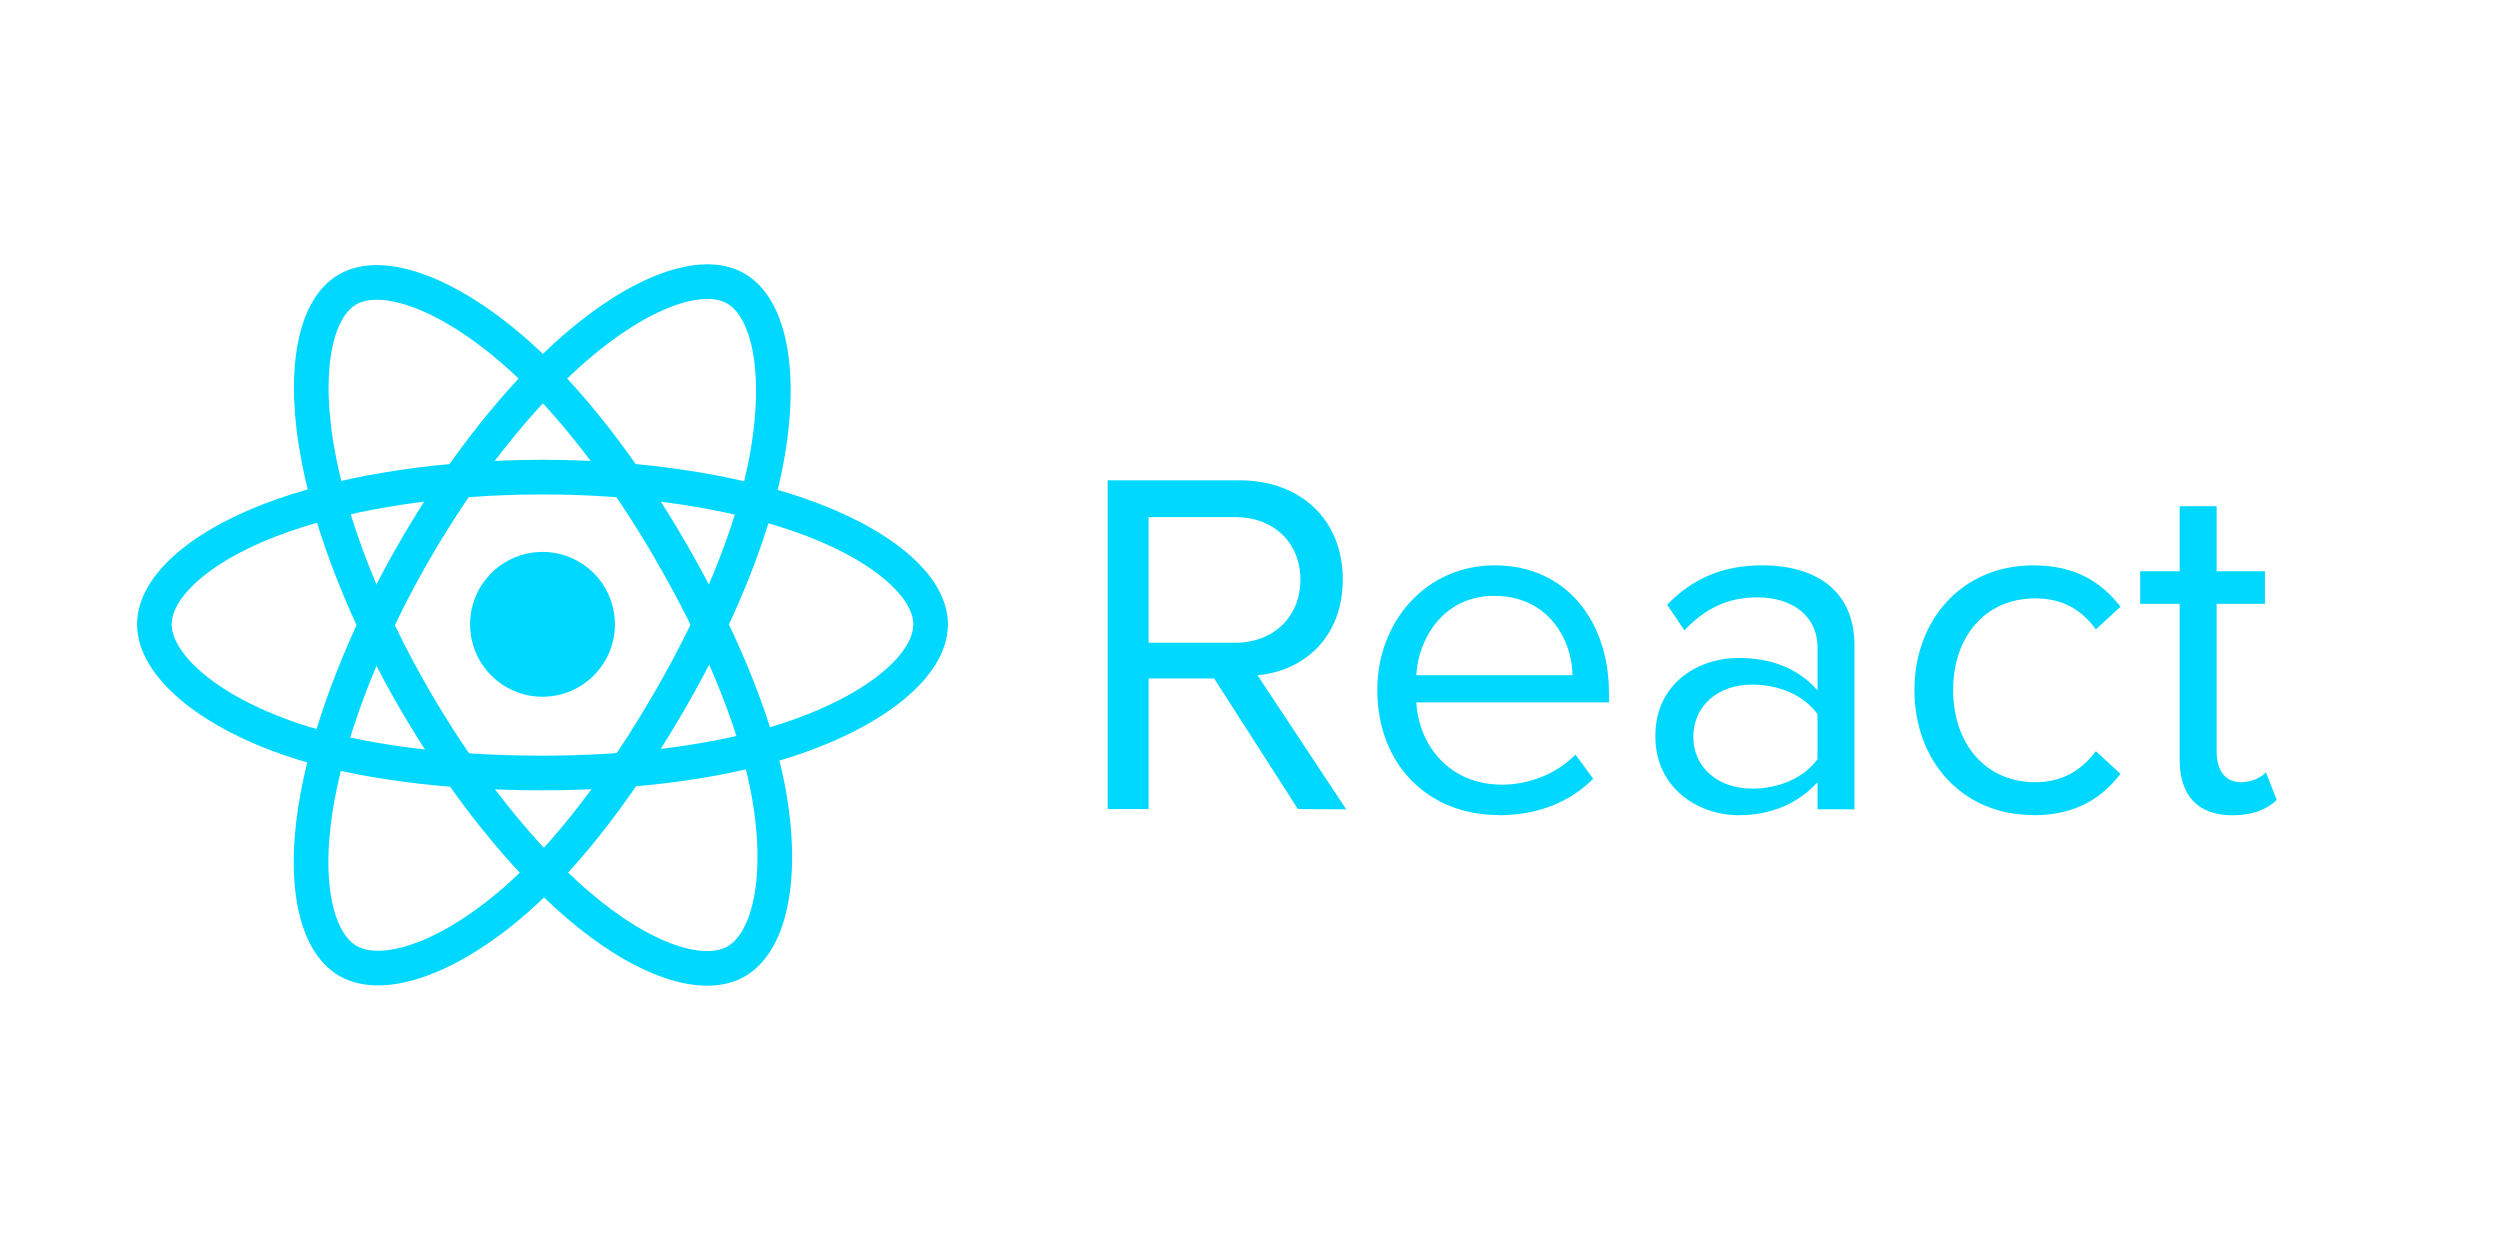
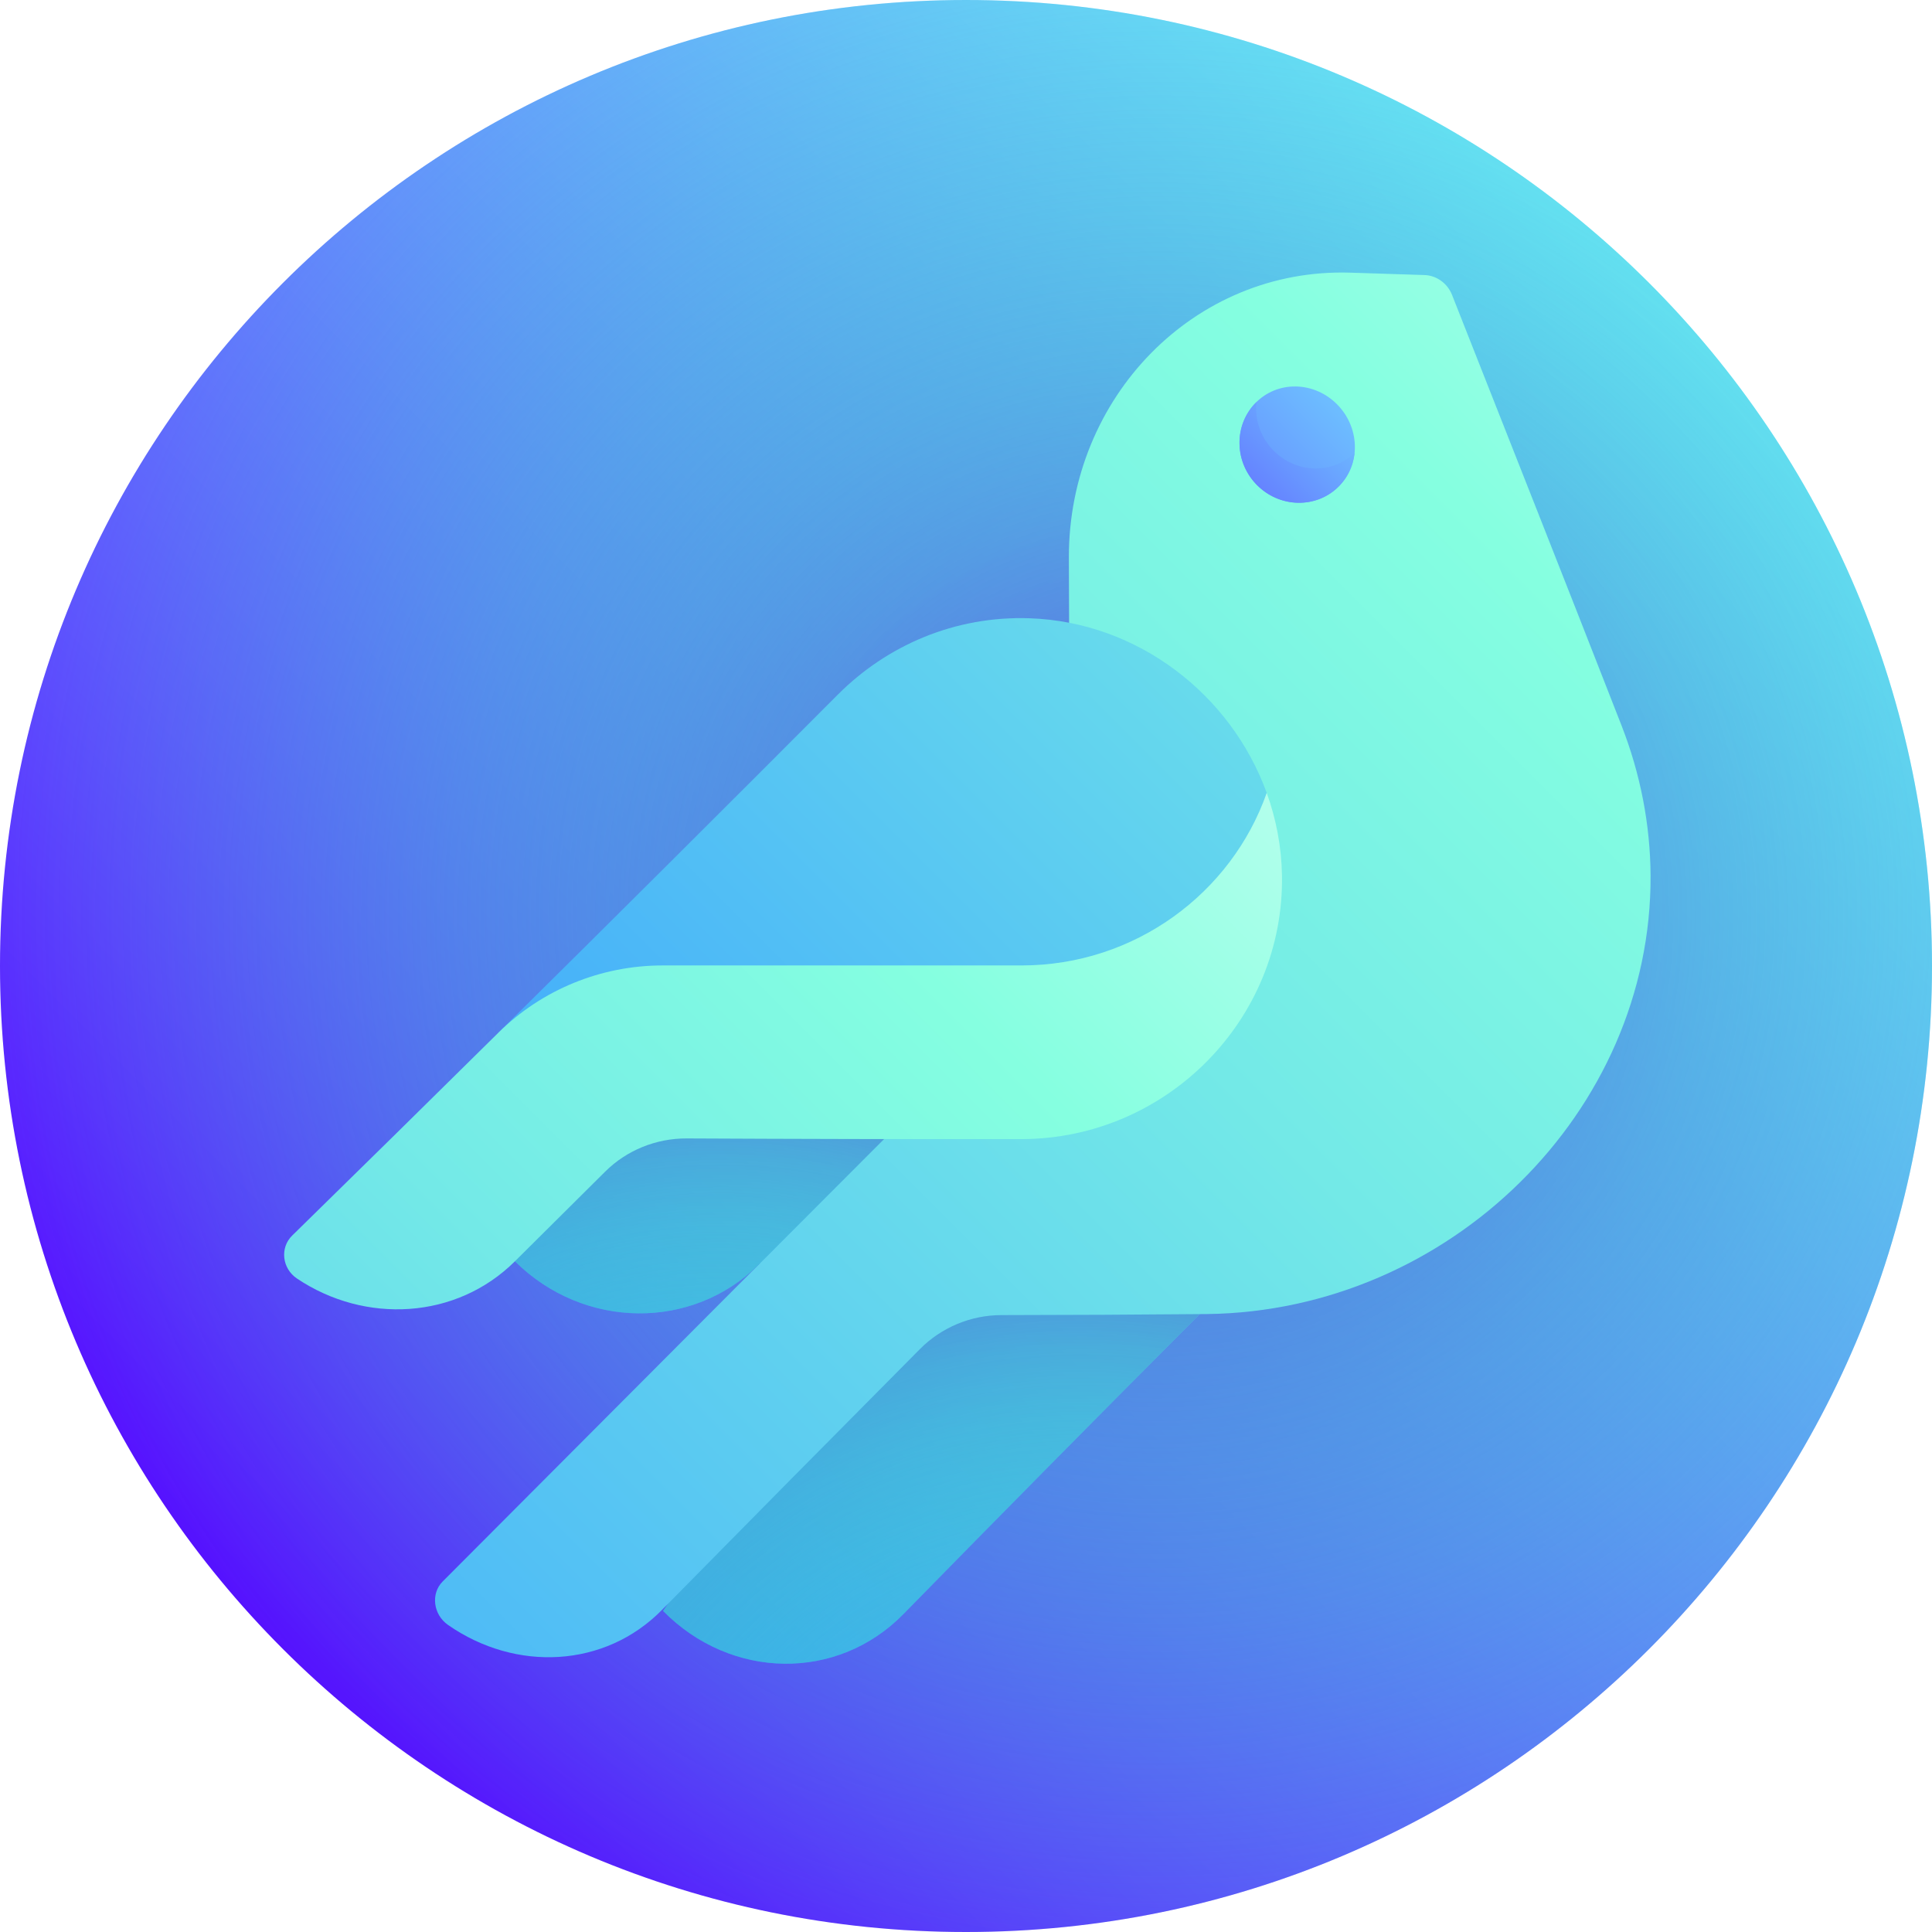
- <svg xmlns="http://www.w3.org/2000/svg" width="120" height="60" fill-rule="evenodd">
-   <g transform="matrix(.06928 0 0 .06928 7.367398 13.50533)" fill="none">
-     <circle r="50.167" cy="237.628" cx="269.529" fill="#00d8ff" />
-     <g stroke="#00d8ff" stroke-width="24">
-       <path d="M269.53 135.628c67.356 0 129.928 9.665 177.107 25.907 56.844 19.57 91.794 49.233 91.794 76.093 0 27.99-37.04 59.503-98.083 79.728-46.15 15.29-106.88 23.272-170.818 23.272-65.554 0-127.63-7.492-174.3-23.44-59.046-20.182-94.61-52.103-94.61-79.56 0-26.642 33.37-56.076 89.415-75.616 47.355-16.51 111.472-26.384 179.486-26.384z" />
-       <path d="M180.736 186.922c33.65-58.348 73.28-107.724 110.92-140.48C337.006 6.976 380.163-8.48 403.43 4.937c24.248 13.983 33.042 61.814 20.067 124.796-9.8 47.618-33.234 104.212-65.176 159.6-32.75 56.788-70.25 106.82-107.377 139.272-46.98 41.068-92.4 55.93-116.185 42.213-23.08-13.3-31.906-56.92-20.834-115.233 9.355-49.27 32.832-109.745 66.8-168.664z" />
-       <path d="M180.82 289.482C147.075 231.2 124.1 172.195 114.51 123.227c-11.544-59-3.382-104.11 19.864-117.566 24.224-14.024 70.055 2.244 118.14 44.94 36.356 32.28 73.688 80.837 105.723 136.173 32.844 56.733 57.46 114.21 67.036 162.582 12.117 61.213 2.31 107.984-21.453 121.74-23.057 13.348-65.25-.784-110.24-39.5-38.013-32.71-78.682-83.253-112.76-142.115z" />
-     </g>
+ <svg xmlns="http://www.w3.org/2000/svg" xmlns:xlink="http://www.w3.org/1999/xlink" id="Capa_1" enable-background="new 0 0 512 512" height="512" viewBox="0 0 512 512" width="512">
+   <linearGradient id="lg1">
+     <stop offset="0" stop-color="#560dff" />
+     <stop offset="1" stop-color="#73ecff" />
+   </linearGradient>
+   <linearGradient id="SVGID_1_" gradientUnits="userSpaceOnUse" x1="74.98" x2="437.019" xlink:href="#lg1" y1="437.019" y2="74.98" />
+   <radialGradient id="SVGID_2_" cx="306.704" cy="242.309" gradientUnits="userSpaceOnUse" r="310.071">
+     <stop offset="0" stop-color="#6b23ea" />
+     <stop offset=".045" stop-color="#6538e6" stop-opacity=".955" />
+     <stop offset=".141" stop-color="#5b5fe0" stop-opacity=".859" />
+     <stop offset=".244" stop-color="#5180da" stop-opacity=".756" />
+     <stop offset=".354" stop-color="#4a9cd5" stop-opacity=".646" />
+     <stop offset=".472" stop-color="#44b1d2" stop-opacity=".528" />
+     <stop offset=".604" stop-color="#40c0cf" stop-opacity=".396" />
+     <stop offset=".76" stop-color="#3ec8cd" stop-opacity=".24" />
+     <stop offset="1" stop-color="#3dcbcd" stop-opacity="0" />
+   </radialGradient>
+   <linearGradient id="lg2">
+     <stop offset="0" stop-color="#389fff" />
+     <stop offset=".121" stop-color="#45affa" />
+     <stop offset=".573" stop-color="#73e9e7" />
+     <stop offset=".79" stop-color="#85ffe0" />
+     <stop offset=".822" stop-color="#90ffe3" />
+     <stop offset=".938" stop-color="#b4ffec" />
+     <stop offset="1" stop-color="#c2fff0" />
+   </linearGradient>
+   <linearGradient id="SVGID_3_" gradientUnits="userSpaceOnUse" x1="183.822" x2="557.092" xlink:href="#lg2" y1="435.008" y2="61.738" />
+   <linearGradient id="lg3">
+     <stop offset="0" stop-color="#3dcbcd" stop-opacity="0" />
+     <stop offset=".405" stop-color="#3ec9cd" stop-opacity=".405" />
+     <stop offset=".551" stop-color="#3fc2ce" stop-opacity=".551" />
+     <stop offset=".655" stop-color="#43b7d1" stop-opacity=".655" />
+     <stop offset=".739" stop-color="#47a6d3" stop-opacity=".739" />
+     <stop offset=".811" stop-color="#4d90d7" stop-opacity=".812" />
+     <stop offset=".875" stop-color="#5574dc" stop-opacity=".875" />
+     <stop offset=".933" stop-color="#5e54e2" stop-opacity=".933" />
+     <stop offset=".984" stop-color="#6830e8" stop-opacity=".984" />
+     <stop offset="1" stop-color="#6b23ea" />
+   </linearGradient>
+   <radialGradient id="SVGID_4_" cx="286.754" cy="520.318" gradientUnits="userSpaceOnUse" r="221.252" xlink:href="#lg3" />
+   <linearGradient id="SVGID_5_" gradientUnits="userSpaceOnUse" x1="15.53" x2="509.445" y1="541.862" y2="47.947">
+     <stop offset="0" stop-color="#389fff" />
+     <stop offset=".121" stop-color="#45affa" />
+     <stop offset=".573" stop-color="#73e9e7" />
+     <stop offset=".79" stop-color="#85ffe0" />
+     <stop offset=".88" stop-color="#9dffe6" />
+     <stop offset=".997" stop-color="#c2fff0" />
+   </linearGradient>
+   <linearGradient id="SVGID_6_" gradientUnits="userSpaceOnUse" x1="262.859" x2="378.17" xlink:href="#lg1" y1="198.748" y2="83.436" />
+   <linearGradient id="SVGID_7_" gradientUnits="userSpaceOnUse" x1="291.117" x2="370.136" xlink:href="#lg1" y1="170.493" y2="91.473" />
+   <linearGradient id="SVGID_8_" gradientUnits="userSpaceOnUse" x1="125.245" x2="409.824" xlink:href="#lg2" y1="368.399" y2="83.82" />
+   <radialGradient id="SVGID_9_" cx="191.128" cy="458.638" gradientUnits="userSpaceOnUse" r="205.682" xlink:href="#lg3" />
+   <linearGradient id="lg4">
+     <stop offset="0" stop-color="#389fff" />
+     <stop offset=".121" stop-color="#45affa" />
+     <stop offset=".573" stop-color="#73e9e7" />
+     <stop offset=".79" stop-color="#85ffe0" />
+     <stop offset=".881" stop-color="#9dffe6" />
+     <stop offset="1" stop-color="#c2fff0" />
+   </linearGradient>
+   <linearGradient id="SVGID_10_" gradientUnits="userSpaceOnUse" x1="126.781" x2="532.286" xlink:href="#lg4" y1="363.75" y2="-41.755" />
+   <linearGradient id="SVGID_11_" gradientUnits="userSpaceOnUse" x1="-97.2" x2="336.154" xlink:href="#lg4" y1="600.192" y2="166.838" />
+   <g>
+     <circle cx="256" cy="256" fill="url(#SVGID_1_)" r="256" />
+     <circle cx="256" cy="256" fill="url(#SVGID_2_)" r="256" />
+     <path d="m175.717 426.9c17.979 18.297 46.202 18.759 63.731.818 25.731-26.274 51.997-52.865 78.445-79.408-21.637-10.052-43.377-20.265-65.175-30.539-26.155 36.653-52.048 73.197-77.001 109.129z" fill="url(#SVGID_3_)" />
+     <path d="m175.717 426.9c17.979 18.297 46.202 18.759 63.731.818 25.731-26.274 51.997-52.865 78.445-79.408-21.637-10.052-43.377-20.265-65.175-30.539-26.155 36.653-52.048 73.197-77.001 109.129z" fill="url(#SVGID_4_)" />
+     <path d="m377.544 72.892c-6.575-.23-13.151-.441-19.726-.634-41.259-1.279-74.601 33.001-74.559 75.441.025 5.877.048 11.754.069 17.631-27.126 56.472-55.043 113.285-82.058 169.586-28.521 28.577-56.664 56.805-83.969 84.205-3.182 3.192-2.516 8.759 1.436 11.509 17.926 12.494 41.555 11.42 56.712-4.004 22.37-22.716 45.232-45.839 68.345-69.112 5.714-5.753 13.488-8.987 21.594-9 18.189-.023 36.379-.116 54.568-.277 64.076-.844 117.804-53.554 117.463-116.265-.087-13.498-2.702-26.903-7.685-39.672-14.715-37.712-29.826-75.816-44.933-114.157-1.2-3.042-4.095-5.141-7.257-5.251z" fill="url(#SVGID_5_)" />
+     <path d="m359.053 118.136c.182 8.489-6.557 15.233-15.029 15.099-8.472-.139-15.424-7.136-15.543-15.667-.119-8.528 6.589-15.328 14.998-15.148 8.408.178 15.392 7.23 15.574 15.716z" fill="url(#SVGID_6_)" />
+     <path d="m348.429 124.147c-8.457-.154-15.411-7.166-15.546-15.69-.011-.647.031-1.284.097-1.91-2.826 2.754-4.562 6.661-4.499 11.021.12 8.531 7.072 15.531 15.543 15.667 7.826.124 14.163-5.629 14.939-13.197-2.696 2.612-6.404 4.184-10.534 4.109z" fill="url(#SVGID_7_)" />
+     <path d="m169.197 281.903c-11.013 17.546-21.947 35.008-32.734 52.346 18.161 18.058 47.028 18.518 64.807.667 17.494-17.529 35.13-35.188 52.802-52.868-28.292-.002-56.584-.05-84.875-.145z" fill="url(#SVGID_8_)" />
+     <path d="m169.197 281.903c-11.013 17.546-21.947 35.008-32.734 52.346 18.161 18.058 47.028 18.518 64.807.667 17.494-17.529 35.13-35.188 52.802-52.868-28.292-.002-56.584-.05-84.875-.145z" fill="url(#SVGID_9_)" />
+     <path d="m272.89 163.849c-19.835-.687-37.864 7.204-50.854 20.228-29.944 30.034-60.099 60.075-89.948 89.585 56.461.185 112.923.244 169.384.176-.003-.022 31.256-35.129 34.222-63.708-9.419-25.98-34.036-45.283-62.804-46.281z" fill="url(#SVGID_10_)" />
+     <path d="m335.694 210.131c-9.352 26.57-34.942 45.712-64.962 45.723-31.728 0-63.457 0-95.185 0-16.308.002-31.962 6.446-43.459 17.809-18.377 18.168-36.637 36.136-54.662 53.779-3.284 3.211-2.698 8.72 1.287 11.389 18.071 12.117 42.236 10.851 57.75-4.581 7.929-7.87 15.896-15.786 23.892-23.739 5.711-5.68 13.504-8.854 21.644-8.814 29.571.149 59.141.208 88.712.18 38.384-.082 69.7-31.611 69.024-69.961-.135-7.605-1.562-14.926-4.041-21.785z" fill="url(#SVGID_11_)" />
  </g>
-   <path d="M64.62 38.848l-4.26-6.436c2.153-.19 4.093-1.75 4.093-4.6 0-2.9-2.058-4.756-4.945-4.756h-6.34v15.78h1.964v-6.27h3.147l4.022 6.27zm-5.347-7.997h-4.14v-6.033h4.14c1.87 0 3.147 1.23 3.147 3.005s-1.278 3.03-3.147 3.03zm12.658 8.28c1.87 0 3.407-.615 4.543-1.75l-.852-1.16c-.9.923-2.224 1.443-3.525 1.443-2.46 0-3.975-1.798-4.117-3.95h9.25v-.45c0-3.43-2.035-6.128-5.49-6.128-3.265 0-5.63 2.674-5.63 5.986 0 3.573 2.437 6 5.82 6zm3.55-6.72h-7.5c.095-1.75 1.3-3.81 3.738-3.81 2.603 0 3.738 2.106 3.762 3.81zm13.534 6.436v-7.855c0-2.768-2.01-3.857-4.424-3.857-1.87 0-3.336.615-4.566 1.893l.828 1.23c1.017-1.088 2.13-1.585 3.502-1.585 1.656 0 2.887.875 2.887 2.413v2.058c-.923-1.065-2.224-1.562-3.786-1.562-1.94 0-4 1.207-4 3.762 0 2.484 2.058 3.786 4 3.786 1.538 0 2.84-.544 3.786-1.585v1.3zm-4.92-.994c-1.656 0-2.816-1.04-2.816-2.484 0-1.467 1.16-2.508 2.816-2.508 1.254 0 2.46.473 3.147 1.42v2.153c-.686.946-1.893 1.42-3.147 1.42zm13.5 1.278c2.082 0 3.312-.852 4.188-1.987l-1.183-1.088c-.757 1.017-1.727 1.49-2.9 1.49-2.437 0-3.95-1.893-3.95-4.424s1.514-4.4 3.95-4.4c1.183 0 2.153.45 2.9 1.49l1.183-1.088c-.875-1.136-2.106-1.987-4.188-1.987-3.407 0-5.702 2.603-5.702 5.986 0 3.407 2.295 6 5.702 6zm9.56 0c1.04 0 1.68-.308 2.13-.733l-.52-1.325c-.237.26-.7.473-1.207.473-.78 0-1.16-.615-1.16-1.467v-7.098h2.32V27.42h-2.32v-3.123h-1.775v3.123h-1.893v1.562h1.893v7.477c0 1.704.852 2.674 2.532 2.674z" fill="#00d8ff" />
</svg>
